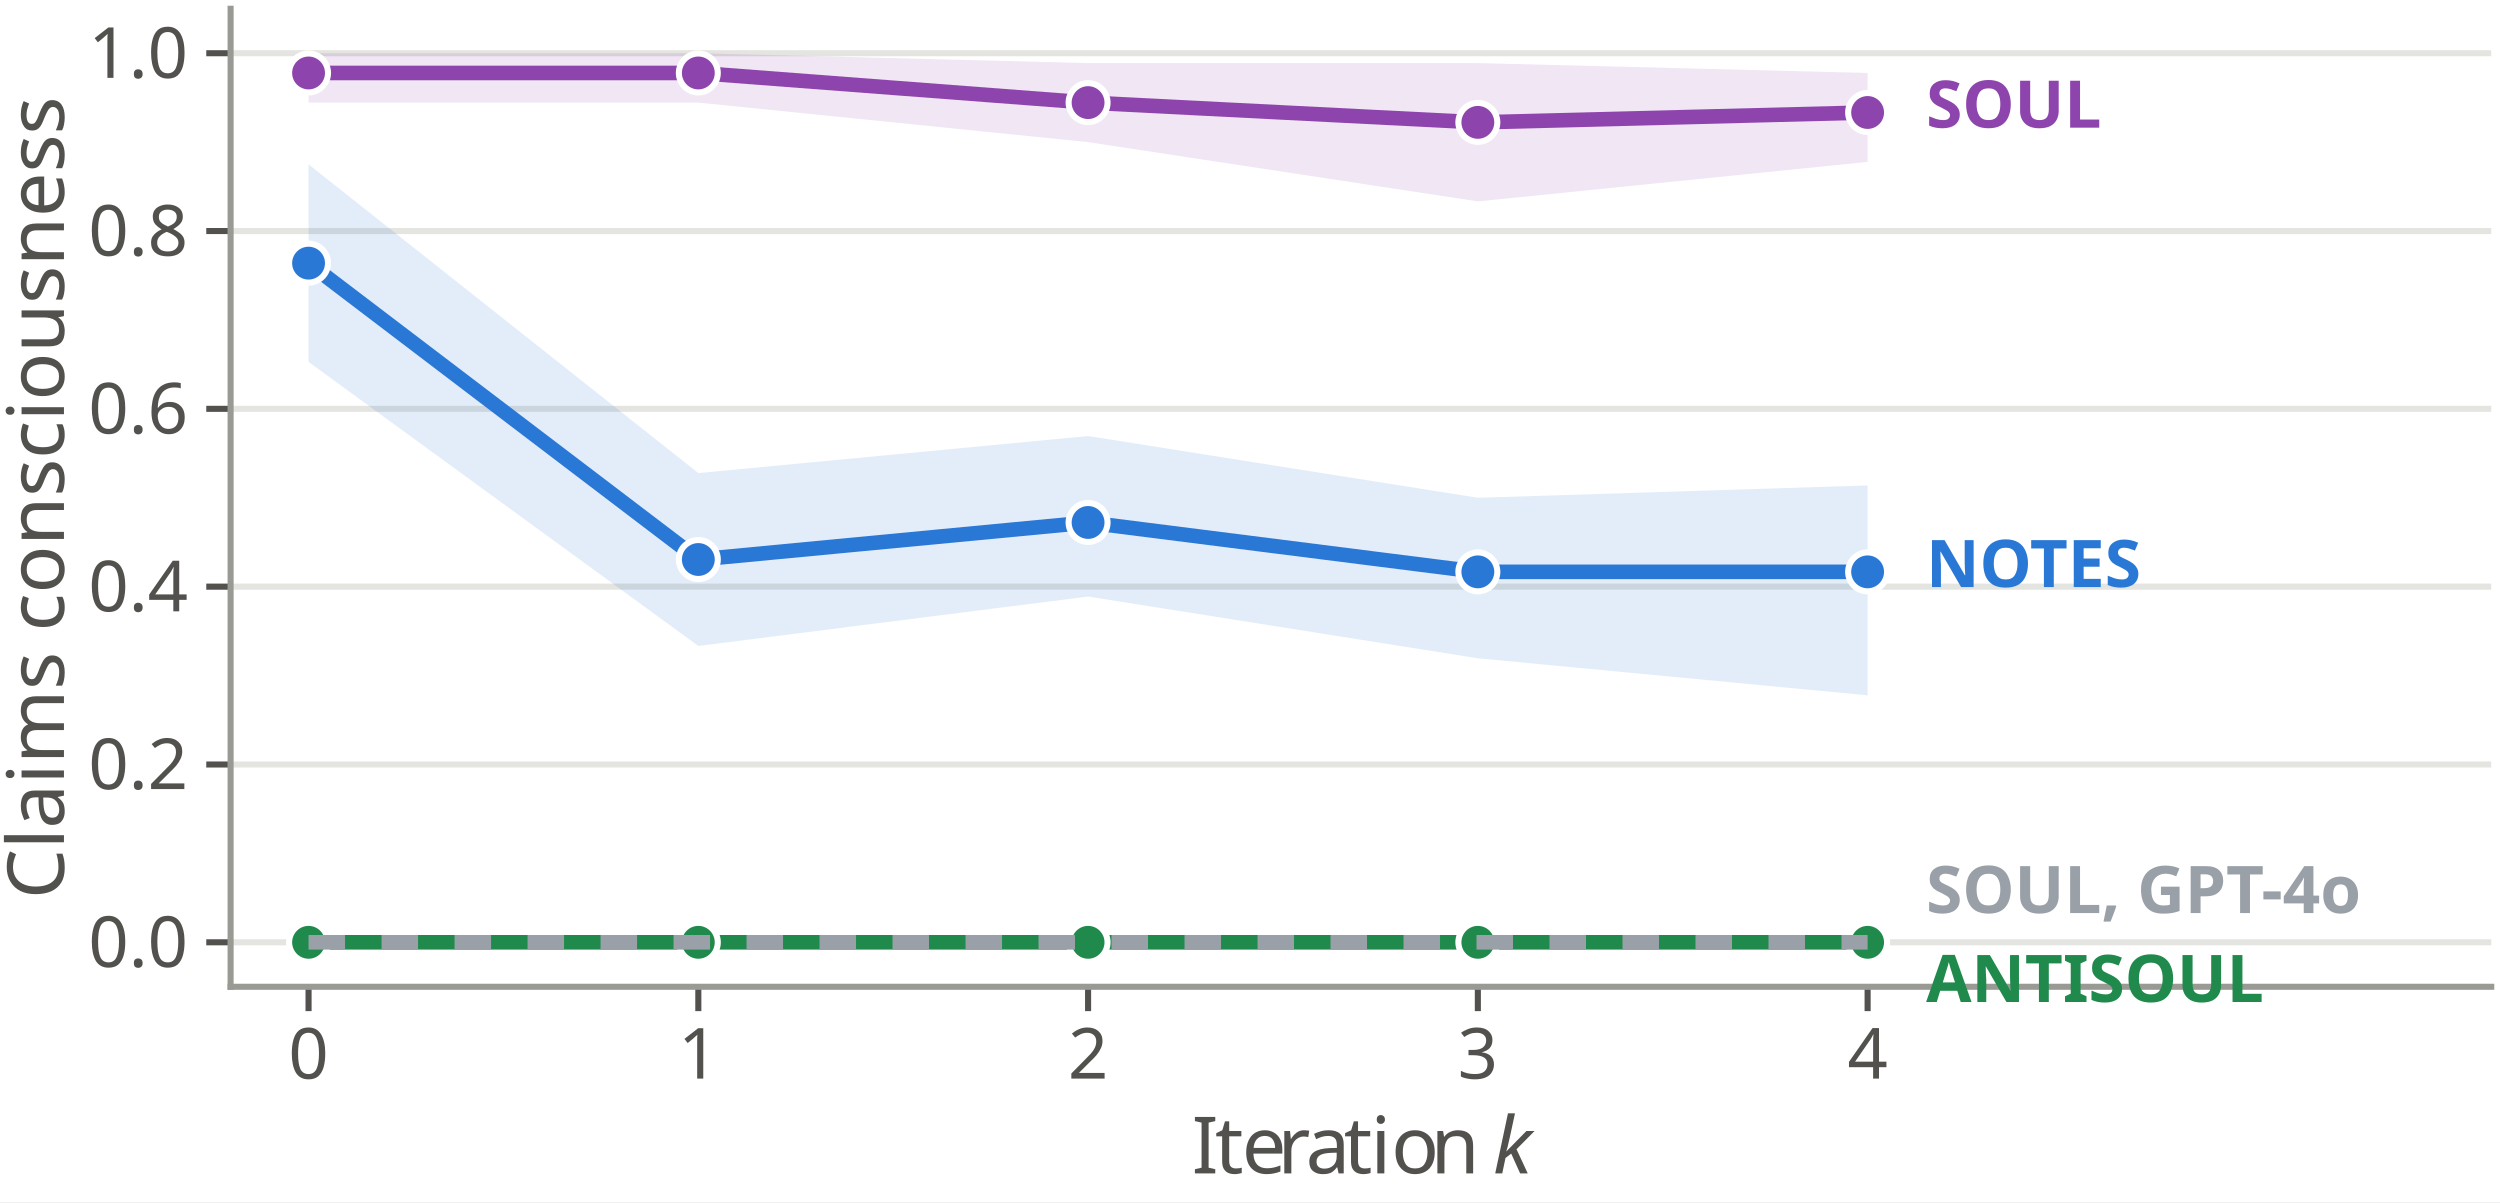
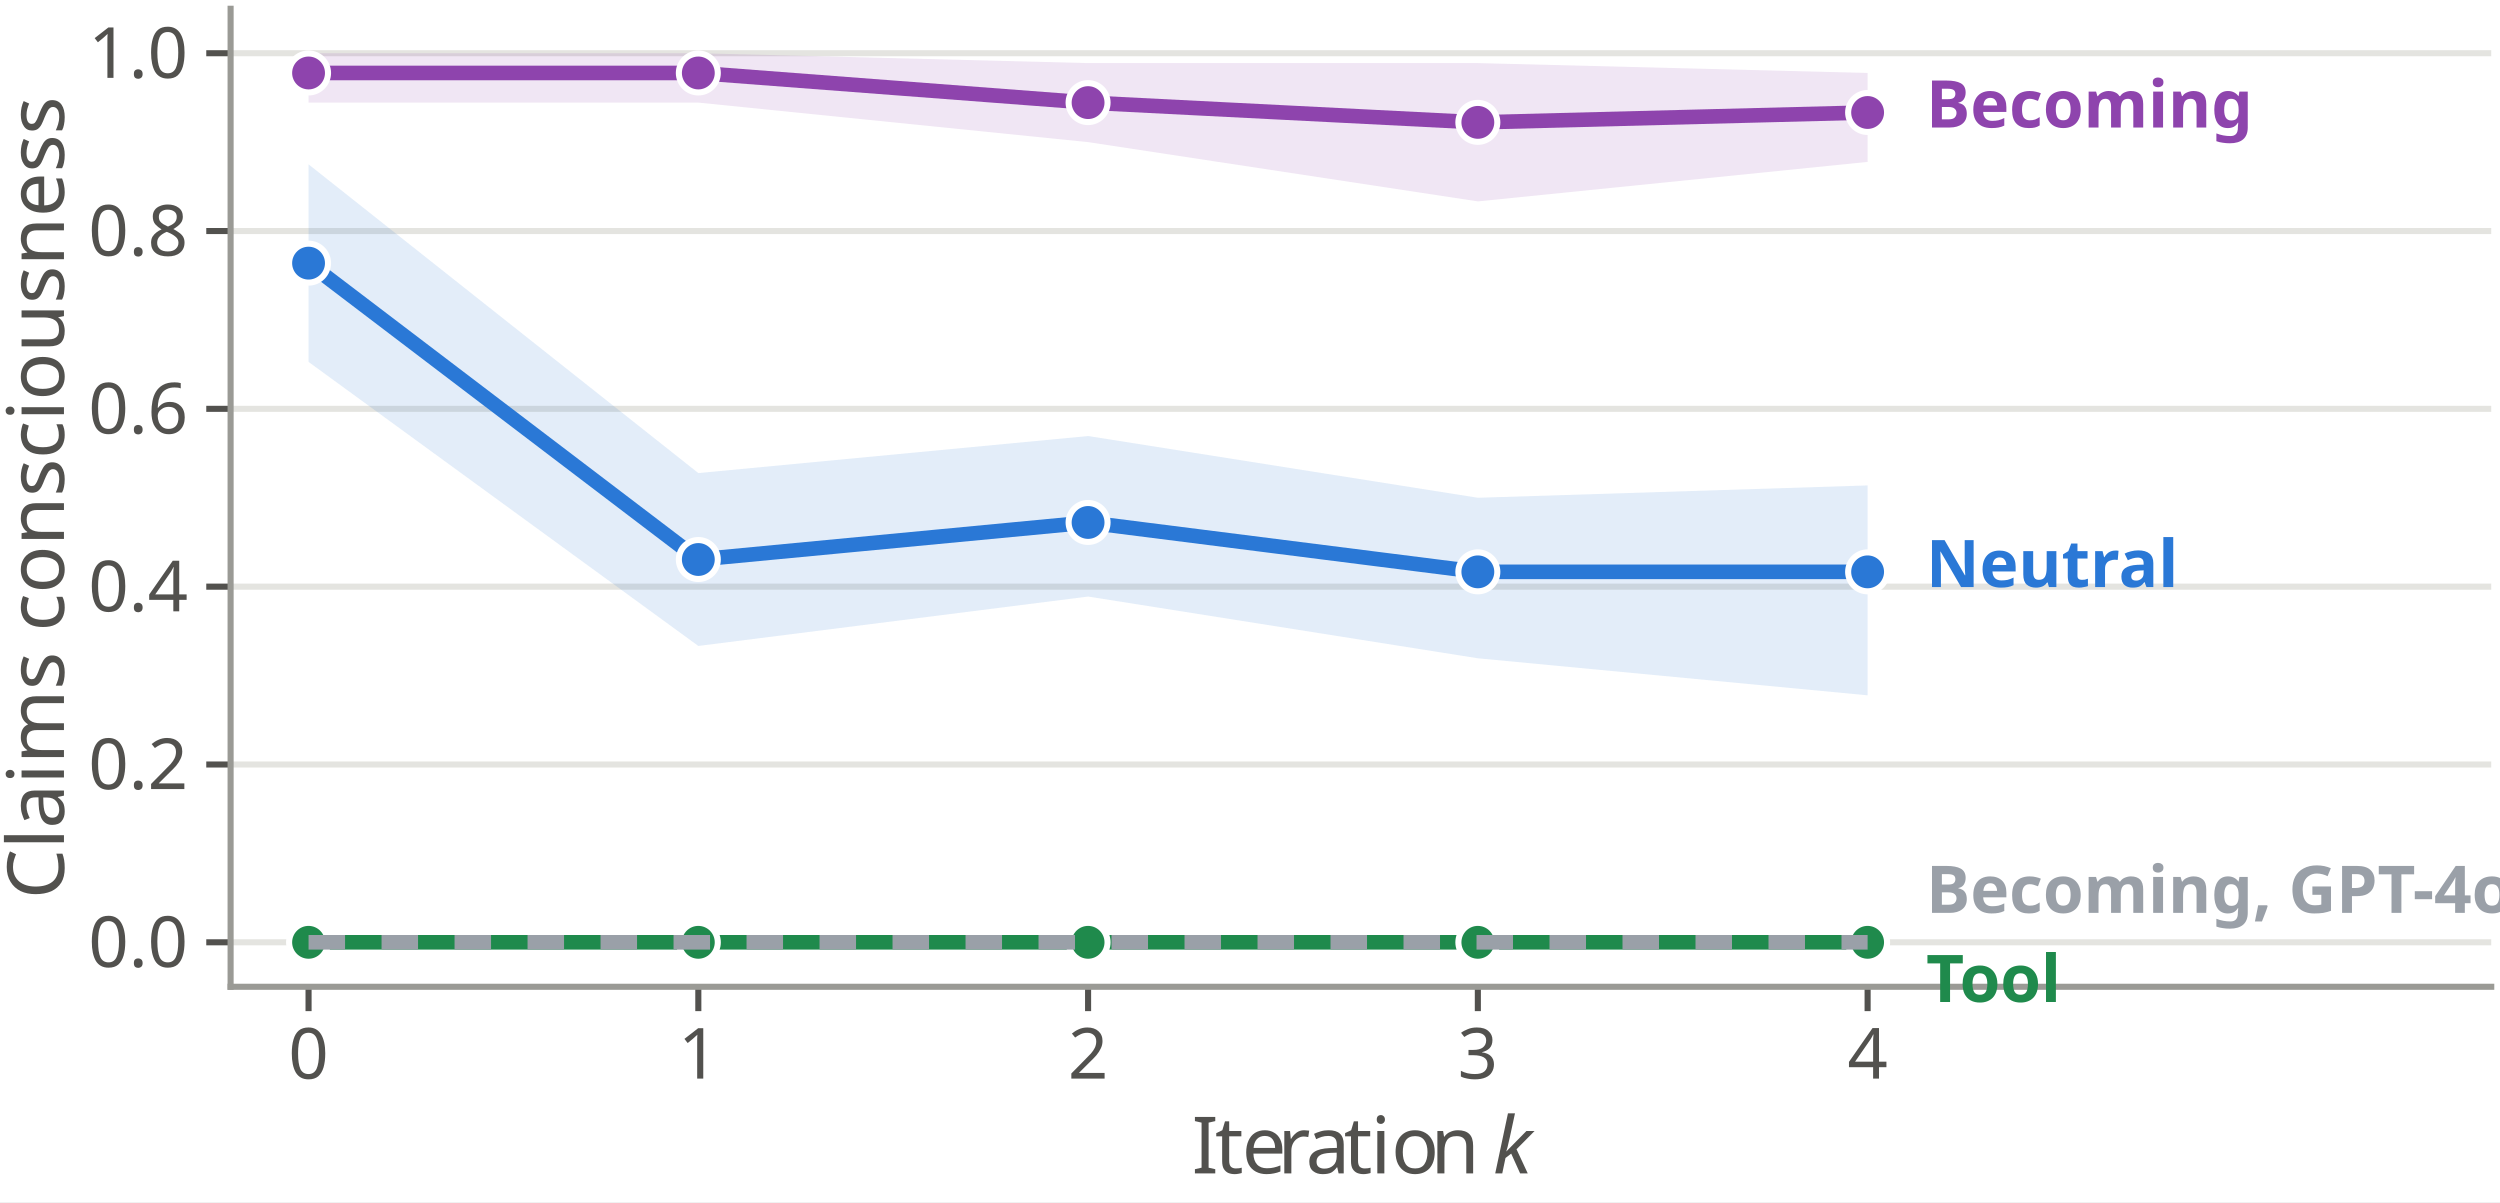
<svg xmlns="http://www.w3.org/2000/svg" xmlns:xlink="http://www.w3.org/1999/xlink" width="205.488pt" height="98.804pt" viewBox="0 0 205.488 98.804" version="1.1">
  <defs>
    <style type="text/css">*{stroke-linejoin: round; stroke-linecap: butt}</style>
  </defs>
  <g id="figure_1">
    <g id="patch_1">
      <path d="M 0 98.804  L 205.488 98.804  L 205.488 0  L 0 0  z " style="fill: #ffffff" />
    </g>
    <g id="axes_1">
      <g id="patch_2">
        <path d="M 18.954 81.108  L 204.768 81.108  L 204.768 0.72  L 18.954 0.72  z " style="fill: #ffffff" />
      </g>
      <g id="matplotlib.axis_1">
        <g id="xtick_1">
          <g id="line2d_1">
            <defs>
-               <path id="m1eed626561" d="M 0 0  L 0 2  " style="stroke: #52514e; stroke-width: 0.5" />
+               <path id="m5522697ee4" d="M 0 0  L 0 2  " style="stroke: #52514e; stroke-width: 0.5" />
            </defs>
            <g>
-               <use xlink:href="#m1eed626561" x="25.362" y="81.108" style="fill: #52514e; stroke: #52514e; stroke-width: 0.5" />
+               <use xlink:href="#m5522697ee4" x="25.362" y="81.108" style="fill: #52514e; stroke: #52514e; stroke-width: 0.5" />
            </g>
          </g>
          <g id="text_1">
            <text style="font-size: 5.8px; font-family: 'Biolinum TT'; text-anchor: middle; fill: #52514e" x="25.362" y="88.656" transform="rotate(-0 25.36168 88.65622)">0</text>
          </g>
        </g>
        <g id="xtick_2">
          <g id="line2d_2">
            <g>
-               <use xlink:href="#m1eed626561" x="57.399" y="81.108" style="fill: #52514e; stroke: #52514e; stroke-width: 0.5" />
+               <use xlink:href="#m5522697ee4" x="57.399" y="81.108" style="fill: #52514e; stroke: #52514e; stroke-width: 0.5" />
            </g>
          </g>
          <g id="text_2">
            <text style="font-size: 5.8px; font-family: 'Biolinum TT'; text-anchor: middle; fill: #52514e" x="57.399" y="88.656" transform="rotate(-0 57.39857 88.65622)">1</text>
          </g>
        </g>
        <g id="xtick_3">
          <g id="line2d_3">
            <g>
-               <use xlink:href="#m1eed626561" x="89.435" y="81.108" style="fill: #52514e; stroke: #52514e; stroke-width: 0.5" />
+               <use xlink:href="#m5522697ee4" x="89.435" y="81.108" style="fill: #52514e; stroke: #52514e; stroke-width: 0.5" />
            </g>
          </g>
          <g id="text_3">
            <text style="font-size: 5.8px; font-family: 'Biolinum TT'; text-anchor: middle; fill: #52514e" x="89.435" y="88.656" transform="rotate(-0 89.43547 88.65622)">2</text>
          </g>
        </g>
        <g id="xtick_4">
          <g id="line2d_4">
            <g>
-               <use xlink:href="#m1eed626561" x="121.472" y="81.108" style="fill: #52514e; stroke: #52514e; stroke-width: 0.5" />
+               <use xlink:href="#m5522697ee4" x="121.472" y="81.108" style="fill: #52514e; stroke: #52514e; stroke-width: 0.5" />
            </g>
          </g>
          <g id="text_4">
            <text style="font-size: 5.8px; font-family: 'Biolinum TT'; text-anchor: middle; fill: #52514e" x="121.472" y="88.656" transform="rotate(-0 121.4724 88.65622)">3</text>
          </g>
        </g>
        <g id="xtick_5">
          <g id="line2d_5">
            <g>
-               <use xlink:href="#m1eed626561" x="153.509" y="81.108" style="fill: #52514e; stroke: #52514e; stroke-width: 0.5" />
+               <use xlink:href="#m5522697ee4" x="153.509" y="81.108" style="fill: #52514e; stroke: #52514e; stroke-width: 0.5" />
            </g>
          </g>
          <g id="text_5">
            <text style="font-size: 5.8px; font-family: 'Biolinum TT'; text-anchor: middle; fill: #52514e" x="153.509" y="88.656" transform="rotate(-0 153.5093 88.65622)">4</text>
          </g>
        </g>
        <g id="text_6">
          <g style="fill: #52514e" transform="translate(97.9513 96.55602)">
            <text>
              <tspan x="0" y="-0.109" style="font-size: 6.5px; font-family: 'Biolinum TT'; fill: #52514e">I</tspan>
              <tspan x="1.911" y="-0.109" style="font-size: 6.5px; font-family: 'Biolinum TT'; fill: #52514e">t</tspan>
              <tspan x="4.121" y="-0.109" style="font-size: 6.5px; font-family: 'Biolinum TT'; fill: #52514e">e</tspan>
              <tspan x="7.065" y="-0.109" style="font-size: 6.5px; font-family: 'Biolinum TT'; fill: #52514e">r</tspan>
              <tspan x="9.373" y="-0.109" style="font-size: 6.5px; font-family: 'Biolinum TT'; fill: #52514e">a</tspan>
              <tspan x="12.499" y="-0.109" style="font-size: 6.5px; font-family: 'Biolinum TT'; fill: #52514e">t</tspan>
              <tspan x="14.709" y="-0.109" style="font-size: 6.5px; font-family: 'Biolinum TT'; fill: #52514e">i</tspan>
              <tspan x="16.399" y="-0.109" style="font-size: 6.5px; font-family: 'Biolinum TT'; fill: #52514e">o</tspan>
              <tspan x="19.649" y="-0.109" style="font-size: 6.5px; font-family: 'Biolinum TT'; fill: #52514e">n</tspan>
              <tspan x="23.153" y="-0.109" style="font-size: 6.5px; font-family: 'Biolinum TT'; fill: #52514e"> </tspan>
              <tspan x="24.778" y="-0.109" style="font-style: italic; font-size: 6.5px; font-family: 'Biolinum TT'; fill: #52514e">k</tspan>
            </text>
          </g>
        </g>
      </g>
      <g id="matplotlib.axis_2">
        <g id="ytick_1">
          <g id="line2d_6">
-             <path d="M 18.954 77.454  L 204.768 77.454  " clip-path="url(#pea7e58a127)" style="fill: none; stroke: #e4e4e0; stroke-width: 0.5; stroke-linecap: square" />
+             <path d="M 18.954 77.454  L 204.768 77.454  " clip-path="url(#p34a8792f8b)" style="fill: none; stroke: #e4e4e0; stroke-width: 0.5; stroke-linecap: square" />
          </g>
          <g id="line2d_7">
            <defs>
-               <path id="m9e85c6db78" d="M 0 0  L -2 0  " style="stroke: #52514e; stroke-width: 0.5" />
+               <path id="m385b3d1a63" d="M 0 0  L -2 0  " style="stroke: #52514e; stroke-width: 0.5" />
            </defs>
            <g>
-               <use xlink:href="#m9e85c6db78" x="18.954" y="77.454" style="fill: #52514e; stroke: #52514e; stroke-width: 0.5" />
+               <use xlink:href="#m385b3d1a63" x="18.954" y="77.454" style="fill: #52514e; stroke: #52514e; stroke-width: 0.5" />
            </g>
          </g>
          <g id="text_7">
            <text style="font-size: 5.8px; font-family: 'Biolinum TT'; text-anchor: end; fill: #52514e" x="15.454" y="79.478" transform="rotate(-0 15.4543 79.47811)">0.0</text>
          </g>
        </g>
        <g id="ytick_2">
          <g id="line2d_8">
-             <path d="M 18.954 62.838  L 204.768 62.838  " clip-path="url(#pea7e58a127)" style="fill: none; stroke: #e4e4e0; stroke-width: 0.5; stroke-linecap: square" />
+             <path d="M 18.954 62.838  L 204.768 62.838  " clip-path="url(#p34a8792f8b)" style="fill: none; stroke: #e4e4e0; stroke-width: 0.5; stroke-linecap: square" />
          </g>
          <g id="line2d_9">
            <g>
-               <use xlink:href="#m9e85c6db78" x="18.954" y="62.838" style="fill: #52514e; stroke: #52514e; stroke-width: 0.5" />
+               <use xlink:href="#m385b3d1a63" x="18.954" y="62.838" style="fill: #52514e; stroke: #52514e; stroke-width: 0.5" />
            </g>
          </g>
          <g id="text_8">
            <text style="font-size: 5.8px; font-family: 'Biolinum TT'; text-anchor: end; fill: #52514e" x="15.454" y="64.862" transform="rotate(-0 15.4543 64.86211)">0.2</text>
          </g>
        </g>
        <g id="ytick_3">
          <g id="line2d_10">
-             <path d="M 18.954 48.222  L 204.768 48.222  " clip-path="url(#pea7e58a127)" style="fill: none; stroke: #e4e4e0; stroke-width: 0.5; stroke-linecap: square" />
+             <path d="M 18.954 48.222  L 204.768 48.222  " clip-path="url(#p34a8792f8b)" style="fill: none; stroke: #e4e4e0; stroke-width: 0.5; stroke-linecap: square" />
          </g>
          <g id="line2d_11">
            <g>
-               <use xlink:href="#m9e85c6db78" x="18.954" y="48.222" style="fill: #52514e; stroke: #52514e; stroke-width: 0.5" />
+               <use xlink:href="#m385b3d1a63" x="18.954" y="48.222" style="fill: #52514e; stroke: #52514e; stroke-width: 0.5" />
            </g>
          </g>
          <g id="text_9">
            <text style="font-size: 5.8px; font-family: 'Biolinum TT'; text-anchor: end; fill: #52514e" x="15.454" y="50.246" transform="rotate(-0 15.4543 50.24611)">0.4</text>
          </g>
        </g>
        <g id="ytick_4">
          <g id="line2d_12">
-             <path d="M 18.954 33.606  L 204.768 33.606  " clip-path="url(#pea7e58a127)" style="fill: none; stroke: #e4e4e0; stroke-width: 0.5; stroke-linecap: square" />
+             <path d="M 18.954 33.606  L 204.768 33.606  " clip-path="url(#p34a8792f8b)" style="fill: none; stroke: #e4e4e0; stroke-width: 0.5; stroke-linecap: square" />
          </g>
          <g id="line2d_13">
            <g>
-               <use xlink:href="#m9e85c6db78" x="18.954" y="33.606" style="fill: #52514e; stroke: #52514e; stroke-width: 0.5" />
+               <use xlink:href="#m385b3d1a63" x="18.954" y="33.606" style="fill: #52514e; stroke: #52514e; stroke-width: 0.5" />
            </g>
          </g>
          <g id="text_10">
            <text style="font-size: 5.8px; font-family: 'Biolinum TT'; text-anchor: end; fill: #52514e" x="15.454" y="35.63" transform="rotate(-0 15.4543 35.63011)">0.6</text>
          </g>
        </g>
        <g id="ytick_5">
          <g id="line2d_14">
-             <path d="M 18.954 18.99  L 204.768 18.99  " clip-path="url(#pea7e58a127)" style="fill: none; stroke: #e4e4e0; stroke-width: 0.5; stroke-linecap: square" />
+             <path d="M 18.954 18.99  L 204.768 18.99  " clip-path="url(#p34a8792f8b)" style="fill: none; stroke: #e4e4e0; stroke-width: 0.5; stroke-linecap: square" />
          </g>
          <g id="line2d_15">
            <g>
-               <use xlink:href="#m9e85c6db78" x="18.954" y="18.99" style="fill: #52514e; stroke: #52514e; stroke-width: 0.5" />
+               <use xlink:href="#m385b3d1a63" x="18.954" y="18.99" style="fill: #52514e; stroke: #52514e; stroke-width: 0.5" />
            </g>
          </g>
          <g id="text_11">
            <text style="font-size: 5.8px; font-family: 'Biolinum TT'; text-anchor: end; fill: #52514e" x="15.454" y="21.014" transform="rotate(-0 15.4543 21.01411)">0.8</text>
          </g>
        </g>
        <g id="ytick_6">
          <g id="line2d_16">
-             <path d="M 18.954 4.374  L 204.768 4.374  " clip-path="url(#pea7e58a127)" style="fill: none; stroke: #e4e4e0; stroke-width: 0.5; stroke-linecap: square" />
+             <path d="M 18.954 4.374  L 204.768 4.374  " clip-path="url(#p34a8792f8b)" style="fill: none; stroke: #e4e4e0; stroke-width: 0.5; stroke-linecap: square" />
          </g>
          <g id="line2d_17">
            <g>
-               <use xlink:href="#m9e85c6db78" x="18.954" y="4.374" style="fill: #52514e; stroke: #52514e; stroke-width: 0.5" />
+               <use xlink:href="#m385b3d1a63" x="18.954" y="4.374" style="fill: #52514e; stroke: #52514e; stroke-width: 0.5" />
            </g>
          </g>
          <g id="text_12">
            <text style="font-size: 5.8px; font-family: 'Biolinum TT'; text-anchor: end; fill: #52514e" x="15.454" y="6.398" transform="rotate(-0 15.4543 6.398109)">1.0</text>
          </g>
        </g>
        <g id="text_13">
          <text style="font-size: 6.5px; font-family: 'Biolinum TT'; text-anchor: middle; fill: #52514e" x="5.257" y="40.914" transform="rotate(-90 5.256797 40.914)">Claims consciousness</text>
        </g>
      </g>
      <g id="FillBetweenPolyCollection_1">
        <defs>
-           <path id="mccf2a684bd" d="M 25.362 -94.43  L 25.362 -90.37  L 57.399 -90.37  L 89.435 -87.122  L 121.472 -82.25  L 153.509 -85.498  L 153.509 -92.806  L 153.509 -92.806  L 121.472 -93.618  L 89.435 -93.618  L 57.399 -94.43  L 25.362 -94.43  z " />
-         </defs>
-         <g clip-path="url(#pea7e58a127)">
-           <use xlink:href="#mccf2a684bd" x="0" y="98.804" style="fill: #8e44ad; fill-opacity: 0.13" />
+           <path id="ma053063ebc" d="M 25.362 -94.43  L 25.362 -90.37  L 57.399 -90.37  L 89.435 -87.122  L 121.472 -82.25  L 153.509 -85.498  L 153.509 -92.806  L 153.509 -92.806  L 121.472 -93.618  L 89.435 -93.618  L 57.399 -94.43  L 25.362 -94.43  z " />
+         </defs>
+         <g clip-path="url(#p34a8792f8b)">
+           <use xlink:href="#ma053063ebc" x="0" y="98.804" style="fill: #8e44ad; fill-opacity: 0.13" />
        </g>
      </g>
      <g id="FillBetweenPolyCollection_2">
        <defs>
-           <path id="mbb1bbfcb76" d="M 25.362 -85.295  L 25.362 -69.055  L 57.399 -45.71  L 89.435 -49.77  L 121.472 -44.695  L 153.509 -41.65  L 153.509 -58.905  L 153.509 -58.905  L 121.472 -57.89  L 89.435 -62.965  L 57.399 -59.92  L 25.362 -85.295  z " />
-         </defs>
-         <g clip-path="url(#pea7e58a127)">
-           <use xlink:href="#mbb1bbfcb76" x="0" y="98.804" style="fill: #2a78d6; fill-opacity: 0.13" />
+           <path id="mfbe5ccfe81" d="M 25.362 -85.295  L 25.362 -69.055  L 57.399 -45.71  L 89.435 -49.77  L 121.472 -44.695  L 153.509 -41.65  L 153.509 -58.905  L 153.509 -58.905  L 121.472 -57.89  L 89.435 -62.965  L 57.399 -59.92  L 25.362 -85.295  z " />
+         </defs>
+         <g clip-path="url(#p34a8792f8b)">
+           <use xlink:href="#mfbe5ccfe81" x="0" y="98.804" style="fill: #2a78d6; fill-opacity: 0.13" />
        </g>
      </g>
      <g id="FillBetweenPolyCollection_3">
        <defs>
-           <path id="mb80c13b0ef" d="M 25.362 -21.35  L 25.362 -21.35  L 57.399 -21.35  L 89.435 -21.35  L 121.472 -21.35  L 153.509 -21.35  L 153.509 -21.35  L 153.509 -21.35  L 121.472 -21.35  L 89.435 -21.35  L 57.399 -21.35  L 25.362 -21.35  z " />
-         </defs>
-         <g clip-path="url(#pea7e58a127)">
-           <use xlink:href="#mb80c13b0ef" x="0" y="98.804" style="fill: #1f8a4c; fill-opacity: 0.13" />
+           <path id="m8bd34e3c55" d="M 25.362 -21.35  L 25.362 -21.35  L 57.399 -21.35  L 89.435 -21.35  L 121.472 -21.35  L 153.509 -21.35  L 153.509 -21.35  L 153.509 -21.35  L 121.472 -21.35  L 89.435 -21.35  L 57.399 -21.35  L 25.362 -21.35  z " />
+         </defs>
+         <g clip-path="url(#p34a8792f8b)">
+           <use xlink:href="#m8bd34e3c55" x="0" y="98.804" style="fill: #1f8a4c; fill-opacity: 0.13" />
        </g>
      </g>
      <g id="patch_3">
        <path d="M 18.954 81.108  L 18.954 0.72  " style="fill: none; stroke: #9a9a95; stroke-width: 0.5; stroke-linejoin: miter; stroke-linecap: square" />
      </g>
      <g id="patch_4">
        <path d="M 18.954 81.108  L 204.768 81.108  " style="fill: none; stroke: #9a9a95; stroke-width: 0.5; stroke-linejoin: miter; stroke-linecap: square" />
      </g>
      <g id="line2d_18">
-         <path d="M 25.362 5.998  L 57.399 5.998  L 89.435 8.434  L 121.472 10.058  L 153.509 9.246  " clip-path="url(#pea7e58a127)" style="fill: none; stroke: #8e44ad; stroke-width: 1.2; stroke-linecap: square" />
-         <defs>
-           <path id="m8d31abc8a9" d="M 0 1.6  C 0.424 1.6 0.831 1.431 1.131 1.131  C 1.431 0.831 1.6 0.424 1.6 0  C 1.6 -0.424 1.431 -0.831 1.131 -1.131  C 0.831 -1.431 0.424 -1.6 0 -1.6  C -0.424 -1.6 -0.831 -1.431 -1.131 -1.131  C -1.431 -0.831 -1.6 -0.424 -1.6 0  C -1.6 0.424 -1.431 0.831 -1.131 1.131  C -0.831 1.431 -0.424 1.6 0 1.6  z " style="stroke: #ffffff; stroke-width: 0.5" />
-         </defs>
-         <g clip-path="url(#pea7e58a127)">
-           <use xlink:href="#m8d31abc8a9" x="25.362" y="5.998" style="fill: #8e44ad; stroke: #ffffff; stroke-width: 0.5" />
-           <use xlink:href="#m8d31abc8a9" x="57.399" y="5.998" style="fill: #8e44ad; stroke: #ffffff; stroke-width: 0.5" />
-           <use xlink:href="#m8d31abc8a9" x="89.435" y="8.434" style="fill: #8e44ad; stroke: #ffffff; stroke-width: 0.5" />
-           <use xlink:href="#m8d31abc8a9" x="121.472" y="10.058" style="fill: #8e44ad; stroke: #ffffff; stroke-width: 0.5" />
-           <use xlink:href="#m8d31abc8a9" x="153.509" y="9.246" style="fill: #8e44ad; stroke: #ffffff; stroke-width: 0.5" />
+         <path d="M 25.362 5.998  L 57.399 5.998  L 89.435 8.434  L 121.472 10.058  L 153.509 9.246  " clip-path="url(#p34a8792f8b)" style="fill: none; stroke: #8e44ad; stroke-width: 1.2; stroke-linecap: square" />
+         <defs>
+           <path id="ma9181999d0" d="M 0 1.6  C 0.424 1.6 0.831 1.431 1.131 1.131  C 1.431 0.831 1.6 0.424 1.6 0  C 1.6 -0.424 1.431 -0.831 1.131 -1.131  C 0.831 -1.431 0.424 -1.6 0 -1.6  C -0.424 -1.6 -0.831 -1.431 -1.131 -1.131  C -1.431 -0.831 -1.6 -0.424 -1.6 0  C -1.6 0.424 -1.431 0.831 -1.131 1.131  C -0.831 1.431 -0.424 1.6 0 1.6  z " style="stroke: #ffffff; stroke-width: 0.5" />
+         </defs>
+         <g clip-path="url(#p34a8792f8b)">
+           <use xlink:href="#ma9181999d0" x="25.362" y="5.998" style="fill: #8e44ad; stroke: #ffffff; stroke-width: 0.5" />
+           <use xlink:href="#ma9181999d0" x="57.399" y="5.998" style="fill: #8e44ad; stroke: #ffffff; stroke-width: 0.5" />
+           <use xlink:href="#ma9181999d0" x="89.435" y="8.434" style="fill: #8e44ad; stroke: #ffffff; stroke-width: 0.5" />
+           <use xlink:href="#ma9181999d0" x="121.472" y="10.058" style="fill: #8e44ad; stroke: #ffffff; stroke-width: 0.5" />
+           <use xlink:href="#ma9181999d0" x="153.509" y="9.246" style="fill: #8e44ad; stroke: #ffffff; stroke-width: 0.5" />
        </g>
      </g>
      <g id="text_14">
-         <text style="font-weight: 700; font-size: 5.4px; font-family: 'Biolinum TT'; text-anchor: start; fill: #8e44ad" x="158.315" y="10.496" transform="rotate(-0 158.3148 10.49602)">SOUL</text>
+         <text style="font-weight: 700; font-size: 5.4px; font-family: 'Biolinum TT'; text-anchor: start; fill: #8e44ad" x="158.315" y="10.48" transform="rotate(-0 158.3148 10.47998)">Becoming</text>
      </g>
      <g id="line2d_19">
-         <path d="M 25.362 21.629  L 57.399 45.989  L 89.435 42.944  L 121.472 47.004  L 153.509 47.004  " clip-path="url(#pea7e58a127)" style="fill: none; stroke: #2a78d6; stroke-width: 1.2; stroke-linecap: square" />
-         <defs>
-           <path id="m999683411f" d="M 0 1.6  C 0.424 1.6 0.831 1.431 1.131 1.131  C 1.431 0.831 1.6 0.424 1.6 0  C 1.6 -0.424 1.431 -0.831 1.131 -1.131  C 0.831 -1.431 0.424 -1.6 0 -1.6  C -0.424 -1.6 -0.831 -1.431 -1.131 -1.131  C -1.431 -0.831 -1.6 -0.424 -1.6 0  C -1.6 0.424 -1.431 0.831 -1.131 1.131  C -0.831 1.431 -0.424 1.6 0 1.6  z " style="stroke: #ffffff; stroke-width: 0.5" />
-         </defs>
-         <g clip-path="url(#pea7e58a127)">
-           <use xlink:href="#m999683411f" x="25.362" y="21.629" style="fill: #2a78d6; stroke: #ffffff; stroke-width: 0.5" />
-           <use xlink:href="#m999683411f" x="57.399" y="45.989" style="fill: #2a78d6; stroke: #ffffff; stroke-width: 0.5" />
-           <use xlink:href="#m999683411f" x="89.435" y="42.944" style="fill: #2a78d6; stroke: #ffffff; stroke-width: 0.5" />
-           <use xlink:href="#m999683411f" x="121.472" y="47.004" style="fill: #2a78d6; stroke: #ffffff; stroke-width: 0.5" />
-           <use xlink:href="#m999683411f" x="153.509" y="47.004" style="fill: #2a78d6; stroke: #ffffff; stroke-width: 0.5" />
+         <path d="M 25.362 21.629  L 57.399 45.989  L 89.435 42.944  L 121.472 47.004  L 153.509 47.004  " clip-path="url(#p34a8792f8b)" style="fill: none; stroke: #2a78d6; stroke-width: 1.2; stroke-linecap: square" />
+         <defs>
+           <path id="mdf7b11bc6f" d="M 0 1.6  C 0.424 1.6 0.831 1.431 1.131 1.131  C 1.431 0.831 1.6 0.424 1.6 0  C 1.6 -0.424 1.431 -0.831 1.131 -1.131  C 0.831 -1.431 0.424 -1.6 0 -1.6  C -0.424 -1.6 -0.831 -1.431 -1.131 -1.131  C -1.431 -0.831 -1.6 -0.424 -1.6 0  C -1.6 0.424 -1.431 0.831 -1.131 1.131  C -0.831 1.431 -0.424 1.6 0 1.6  z " style="stroke: #ffffff; stroke-width: 0.5" />
+         </defs>
+         <g clip-path="url(#p34a8792f8b)">
+           <use xlink:href="#mdf7b11bc6f" x="25.362" y="21.629" style="fill: #2a78d6; stroke: #ffffff; stroke-width: 0.5" />
+           <use xlink:href="#mdf7b11bc6f" x="57.399" y="45.989" style="fill: #2a78d6; stroke: #ffffff; stroke-width: 0.5" />
+           <use xlink:href="#mdf7b11bc6f" x="89.435" y="42.944" style="fill: #2a78d6; stroke: #ffffff; stroke-width: 0.5" />
+           <use xlink:href="#mdf7b11bc6f" x="121.472" y="47.004" style="fill: #2a78d6; stroke: #ffffff; stroke-width: 0.5" />
+           <use xlink:href="#mdf7b11bc6f" x="153.509" y="47.004" style="fill: #2a78d6; stroke: #ffffff; stroke-width: 0.5" />
        </g>
      </g>
      <g id="text_15">
-         <text style="font-weight: 700; font-size: 5.4px; font-family: 'Biolinum TT'; text-anchor: start; fill: #2a78d6" x="158.315" y="48.254" transform="rotate(-0 158.3148 48.25402)">NOTES</text>
+         <text style="font-weight: 700; font-size: 5.4px; font-family: 'Biolinum TT'; text-anchor: start; fill: #2a78d6" x="158.315" y="48.254" transform="rotate(-0 158.3148 48.25402)">Neutral</text>
      </g>
      <g id="line2d_20">
-         <path d="M 25.362 77.454  L 57.399 77.454  L 89.435 77.454  L 121.472 77.454  L 153.509 77.454  " clip-path="url(#pea7e58a127)" style="fill: none; stroke: #1f8a4c; stroke-width: 1.2; stroke-linecap: square" />
-         <defs>
-           <path id="m515b63fd7e" d="M 0 1.6  C 0.424 1.6 0.831 1.431 1.131 1.131  C 1.431 0.831 1.6 0.424 1.6 0  C 1.6 -0.424 1.431 -0.831 1.131 -1.131  C 0.831 -1.431 0.424 -1.6 0 -1.6  C -0.424 -1.6 -0.831 -1.431 -1.131 -1.131  C -1.431 -0.831 -1.6 -0.424 -1.6 0  C -1.6 0.424 -1.431 0.831 -1.131 1.131  C -0.831 1.431 -0.424 1.6 0 1.6  z " style="stroke: #ffffff; stroke-width: 0.5" />
-         </defs>
-         <g clip-path="url(#pea7e58a127)">
-           <use xlink:href="#m515b63fd7e" x="25.362" y="77.454" style="fill: #1f8a4c; stroke: #ffffff; stroke-width: 0.5" />
-           <use xlink:href="#m515b63fd7e" x="57.399" y="77.454" style="fill: #1f8a4c; stroke: #ffffff; stroke-width: 0.5" />
-           <use xlink:href="#m515b63fd7e" x="89.435" y="77.454" style="fill: #1f8a4c; stroke: #ffffff; stroke-width: 0.5" />
-           <use xlink:href="#m515b63fd7e" x="121.472" y="77.454" style="fill: #1f8a4c; stroke: #ffffff; stroke-width: 0.5" />
-           <use xlink:href="#m515b63fd7e" x="153.509" y="77.454" style="fill: #1f8a4c; stroke: #ffffff; stroke-width: 0.5" />
+         <path d="M 25.362 77.454  L 57.399 77.454  L 89.435 77.454  L 121.472 77.454  L 153.509 77.454  " clip-path="url(#p34a8792f8b)" style="fill: none; stroke: #1f8a4c; stroke-width: 1.2; stroke-linecap: square" />
+         <defs>
+           <path id="mee68e1f04a" d="M 0 1.6  C 0.424 1.6 0.831 1.431 1.131 1.131  C 1.431 0.831 1.6 0.424 1.6 0  C 1.6 -0.424 1.431 -0.831 1.131 -1.131  C 0.831 -1.431 0.424 -1.6 0 -1.6  C -0.424 -1.6 -0.831 -1.431 -1.131 -1.131  C -1.431 -0.831 -1.6 -0.424 -1.6 0  C -1.6 0.424 -1.431 0.831 -1.131 1.131  C -0.831 1.431 -0.424 1.6 0 1.6  z " style="stroke: #ffffff; stroke-width: 0.5" />
+         </defs>
+         <g clip-path="url(#p34a8792f8b)">
+           <use xlink:href="#mee68e1f04a" x="25.362" y="77.454" style="fill: #1f8a4c; stroke: #ffffff; stroke-width: 0.5" />
+           <use xlink:href="#mee68e1f04a" x="57.399" y="77.454" style="fill: #1f8a4c; stroke: #ffffff; stroke-width: 0.5" />
+           <use xlink:href="#mee68e1f04a" x="89.435" y="77.454" style="fill: #1f8a4c; stroke: #ffffff; stroke-width: 0.5" />
+           <use xlink:href="#mee68e1f04a" x="121.472" y="77.454" style="fill: #1f8a4c; stroke: #ffffff; stroke-width: 0.5" />
+           <use xlink:href="#mee68e1f04a" x="153.509" y="77.454" style="fill: #1f8a4c; stroke: #ffffff; stroke-width: 0.5" />
        </g>
      </g>
      <g id="text_16">
-         <text style="font-weight: 700; font-size: 5.4px; font-family: 'Biolinum TT'; text-anchor: start; fill: #1f8a4c" x="158.315" y="82.358" transform="rotate(-0 158.3148 82.35802)">ANTISOUL</text>
+         <text style="font-weight: 700; font-size: 5.4px; font-family: 'Biolinum TT'; text-anchor: start; fill: #1f8a4c" x="158.315" y="82.358" transform="rotate(-0 158.3148 82.35802)">Tool</text>
      </g>
      <g id="text_17">
-         <text style="font-weight: 700; font-size: 5.4px; font-family: 'Biolinum TT'; text-anchor: start; fill: #9aa0a8" x="158.315" y="75.05" transform="rotate(-0 158.3148 75.05002)">SOUL, GPT-4o</text>
+         <text style="font-weight: 700; font-size: 5.4px; font-family: 'Biolinum TT'; text-anchor: start; fill: #9aa0a8" x="158.315" y="75.034" transform="rotate(-0 158.3148 75.03398)">Becoming, GPT-4o</text>
      </g>
      <g id="line2d_21">
-         <path d="M 25.362 77.454  L 57.399 77.454  L 89.435 77.454  L 121.472 77.454  L 153.509 77.454  " clip-path="url(#pea7e58a127)" style="fill: none; stroke-dasharray: 3,3; stroke-dashoffset: 0; stroke: #9aa0a8; stroke-width: 1.2" />
+         <path d="M 25.362 77.454  L 57.399 77.454  L 89.435 77.454  L 121.472 77.454  L 153.509 77.454  " clip-path="url(#p34a8792f8b)" style="fill: none; stroke-dasharray: 3,3; stroke-dashoffset: 0; stroke: #9aa0a8; stroke-width: 1.2" />
      </g>
    </g>
  </g>
  <defs>
-     <clipPath id="pea7e58a127">
+     <clipPath id="p34a8792f8b">
      <rect x="18.954" y="0.72" width="185.814" height="80.388" />
    </clipPath>
  </defs>
</svg>
